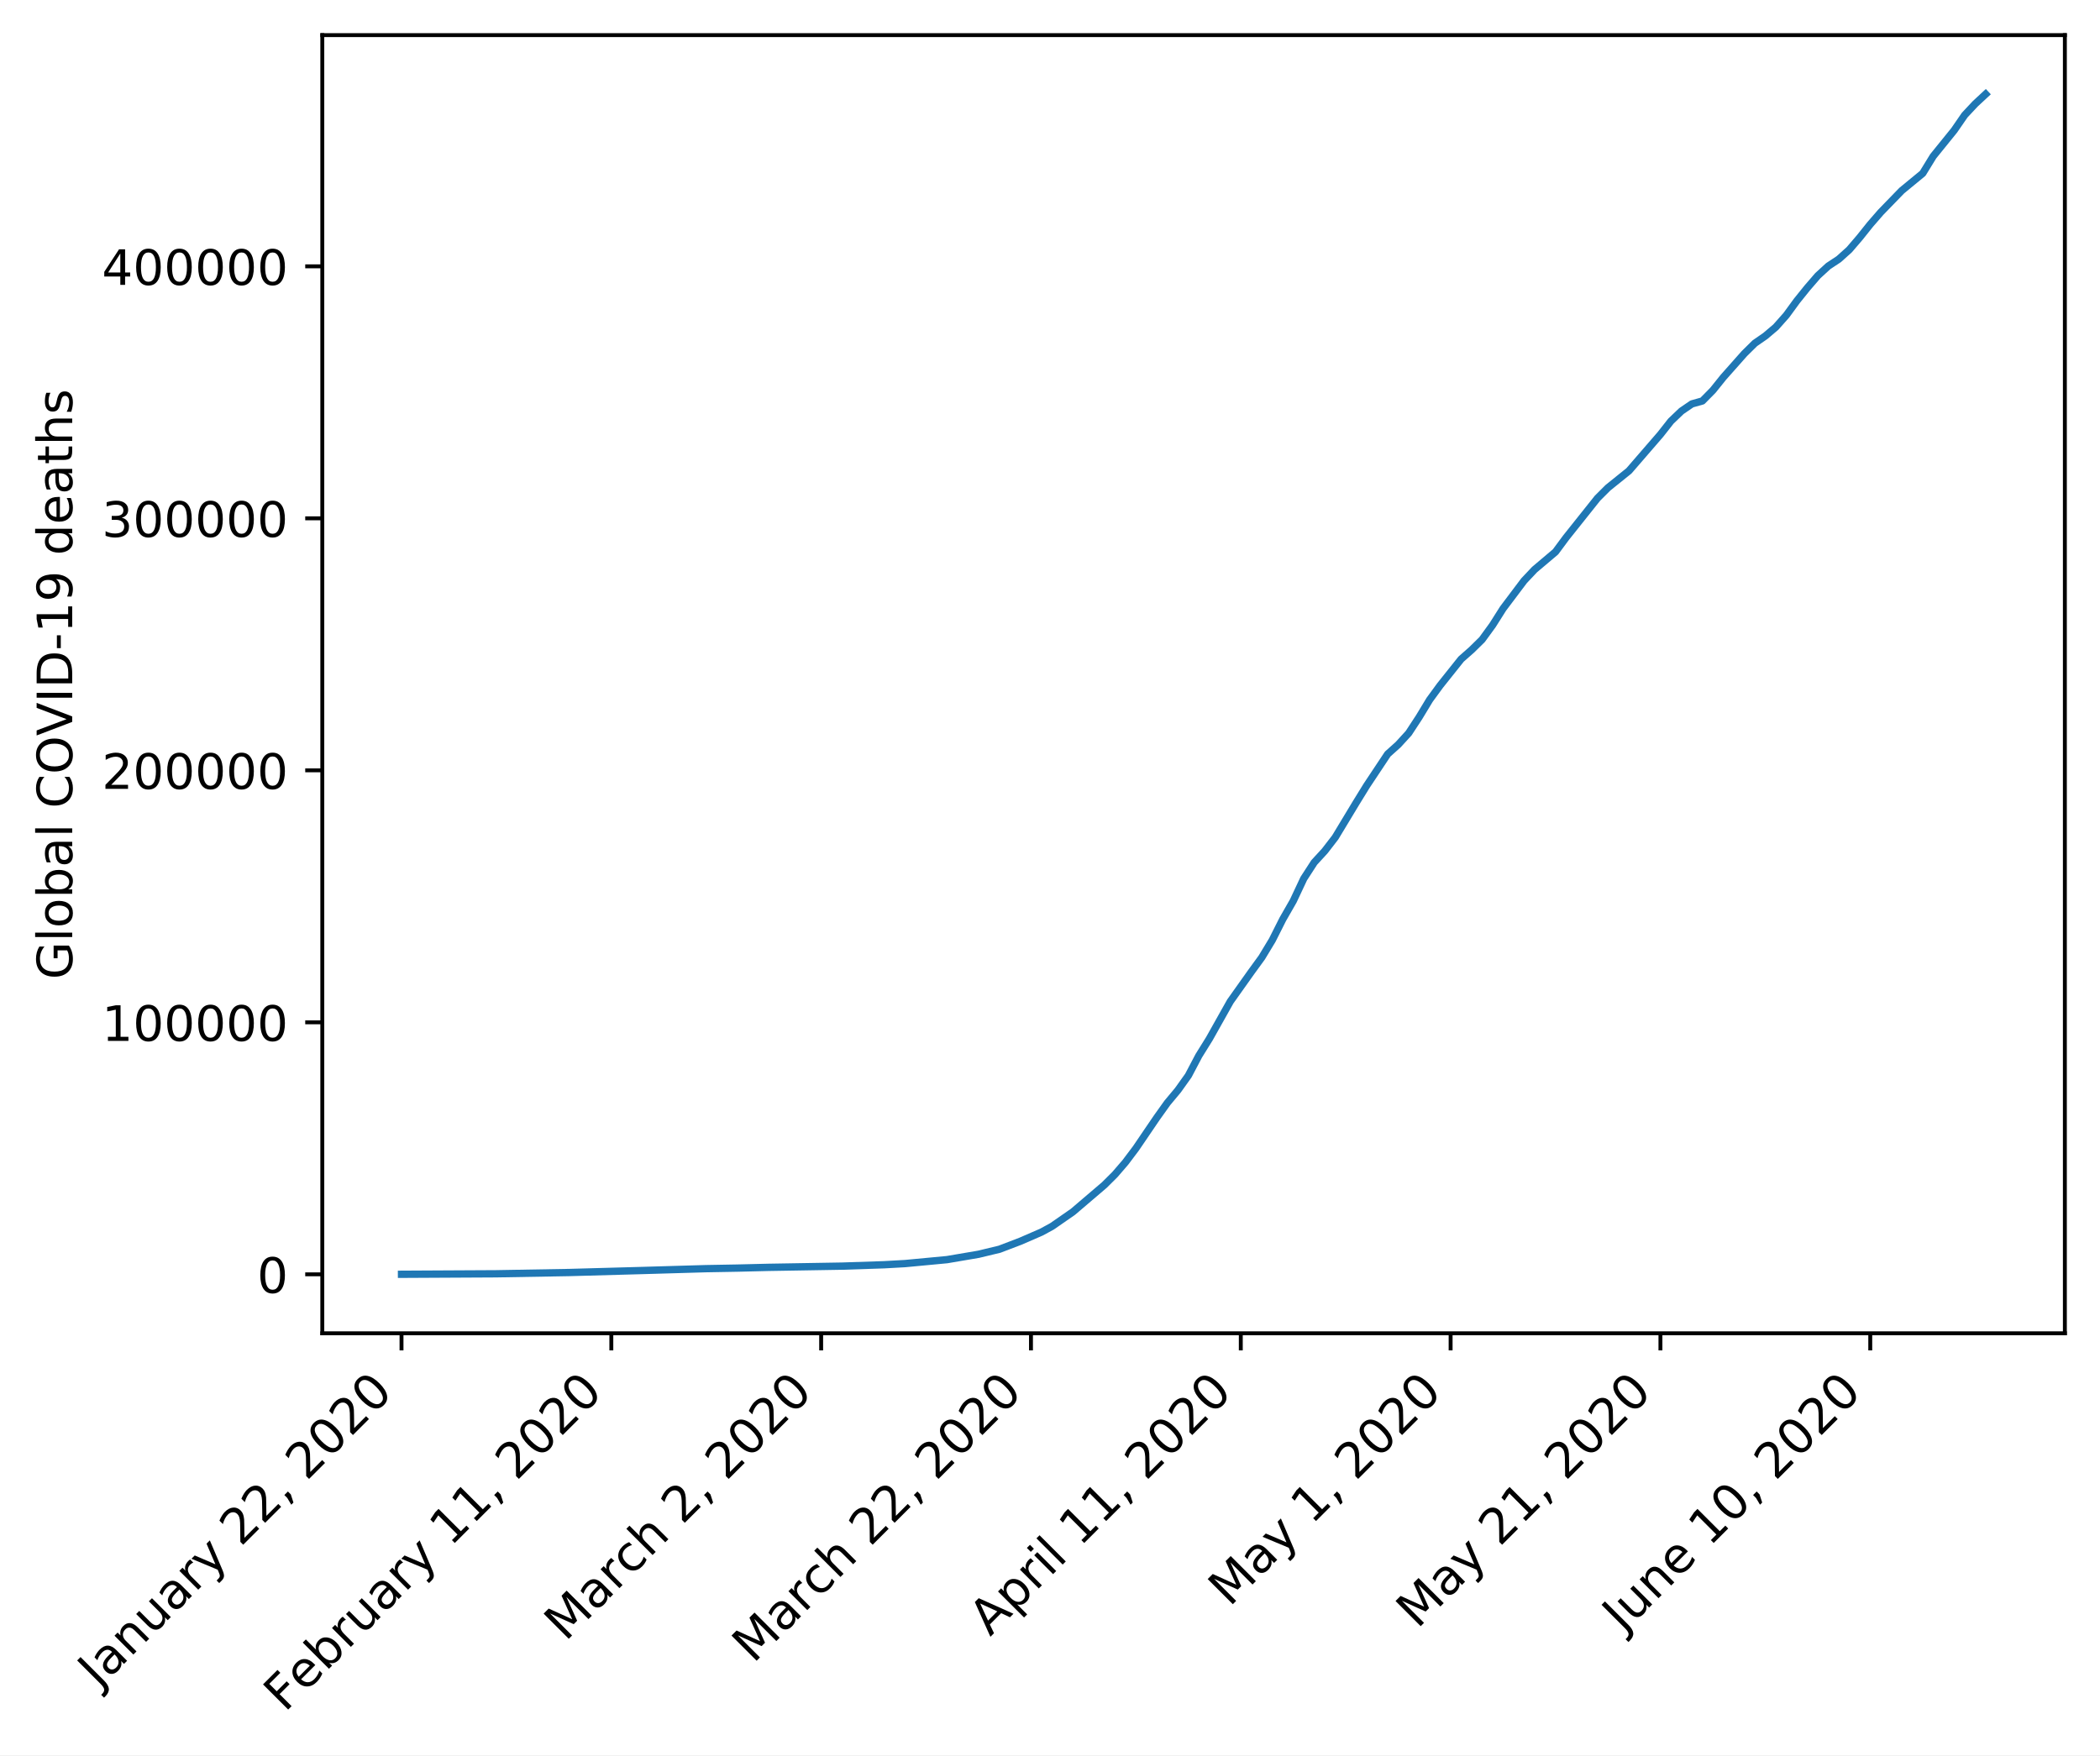
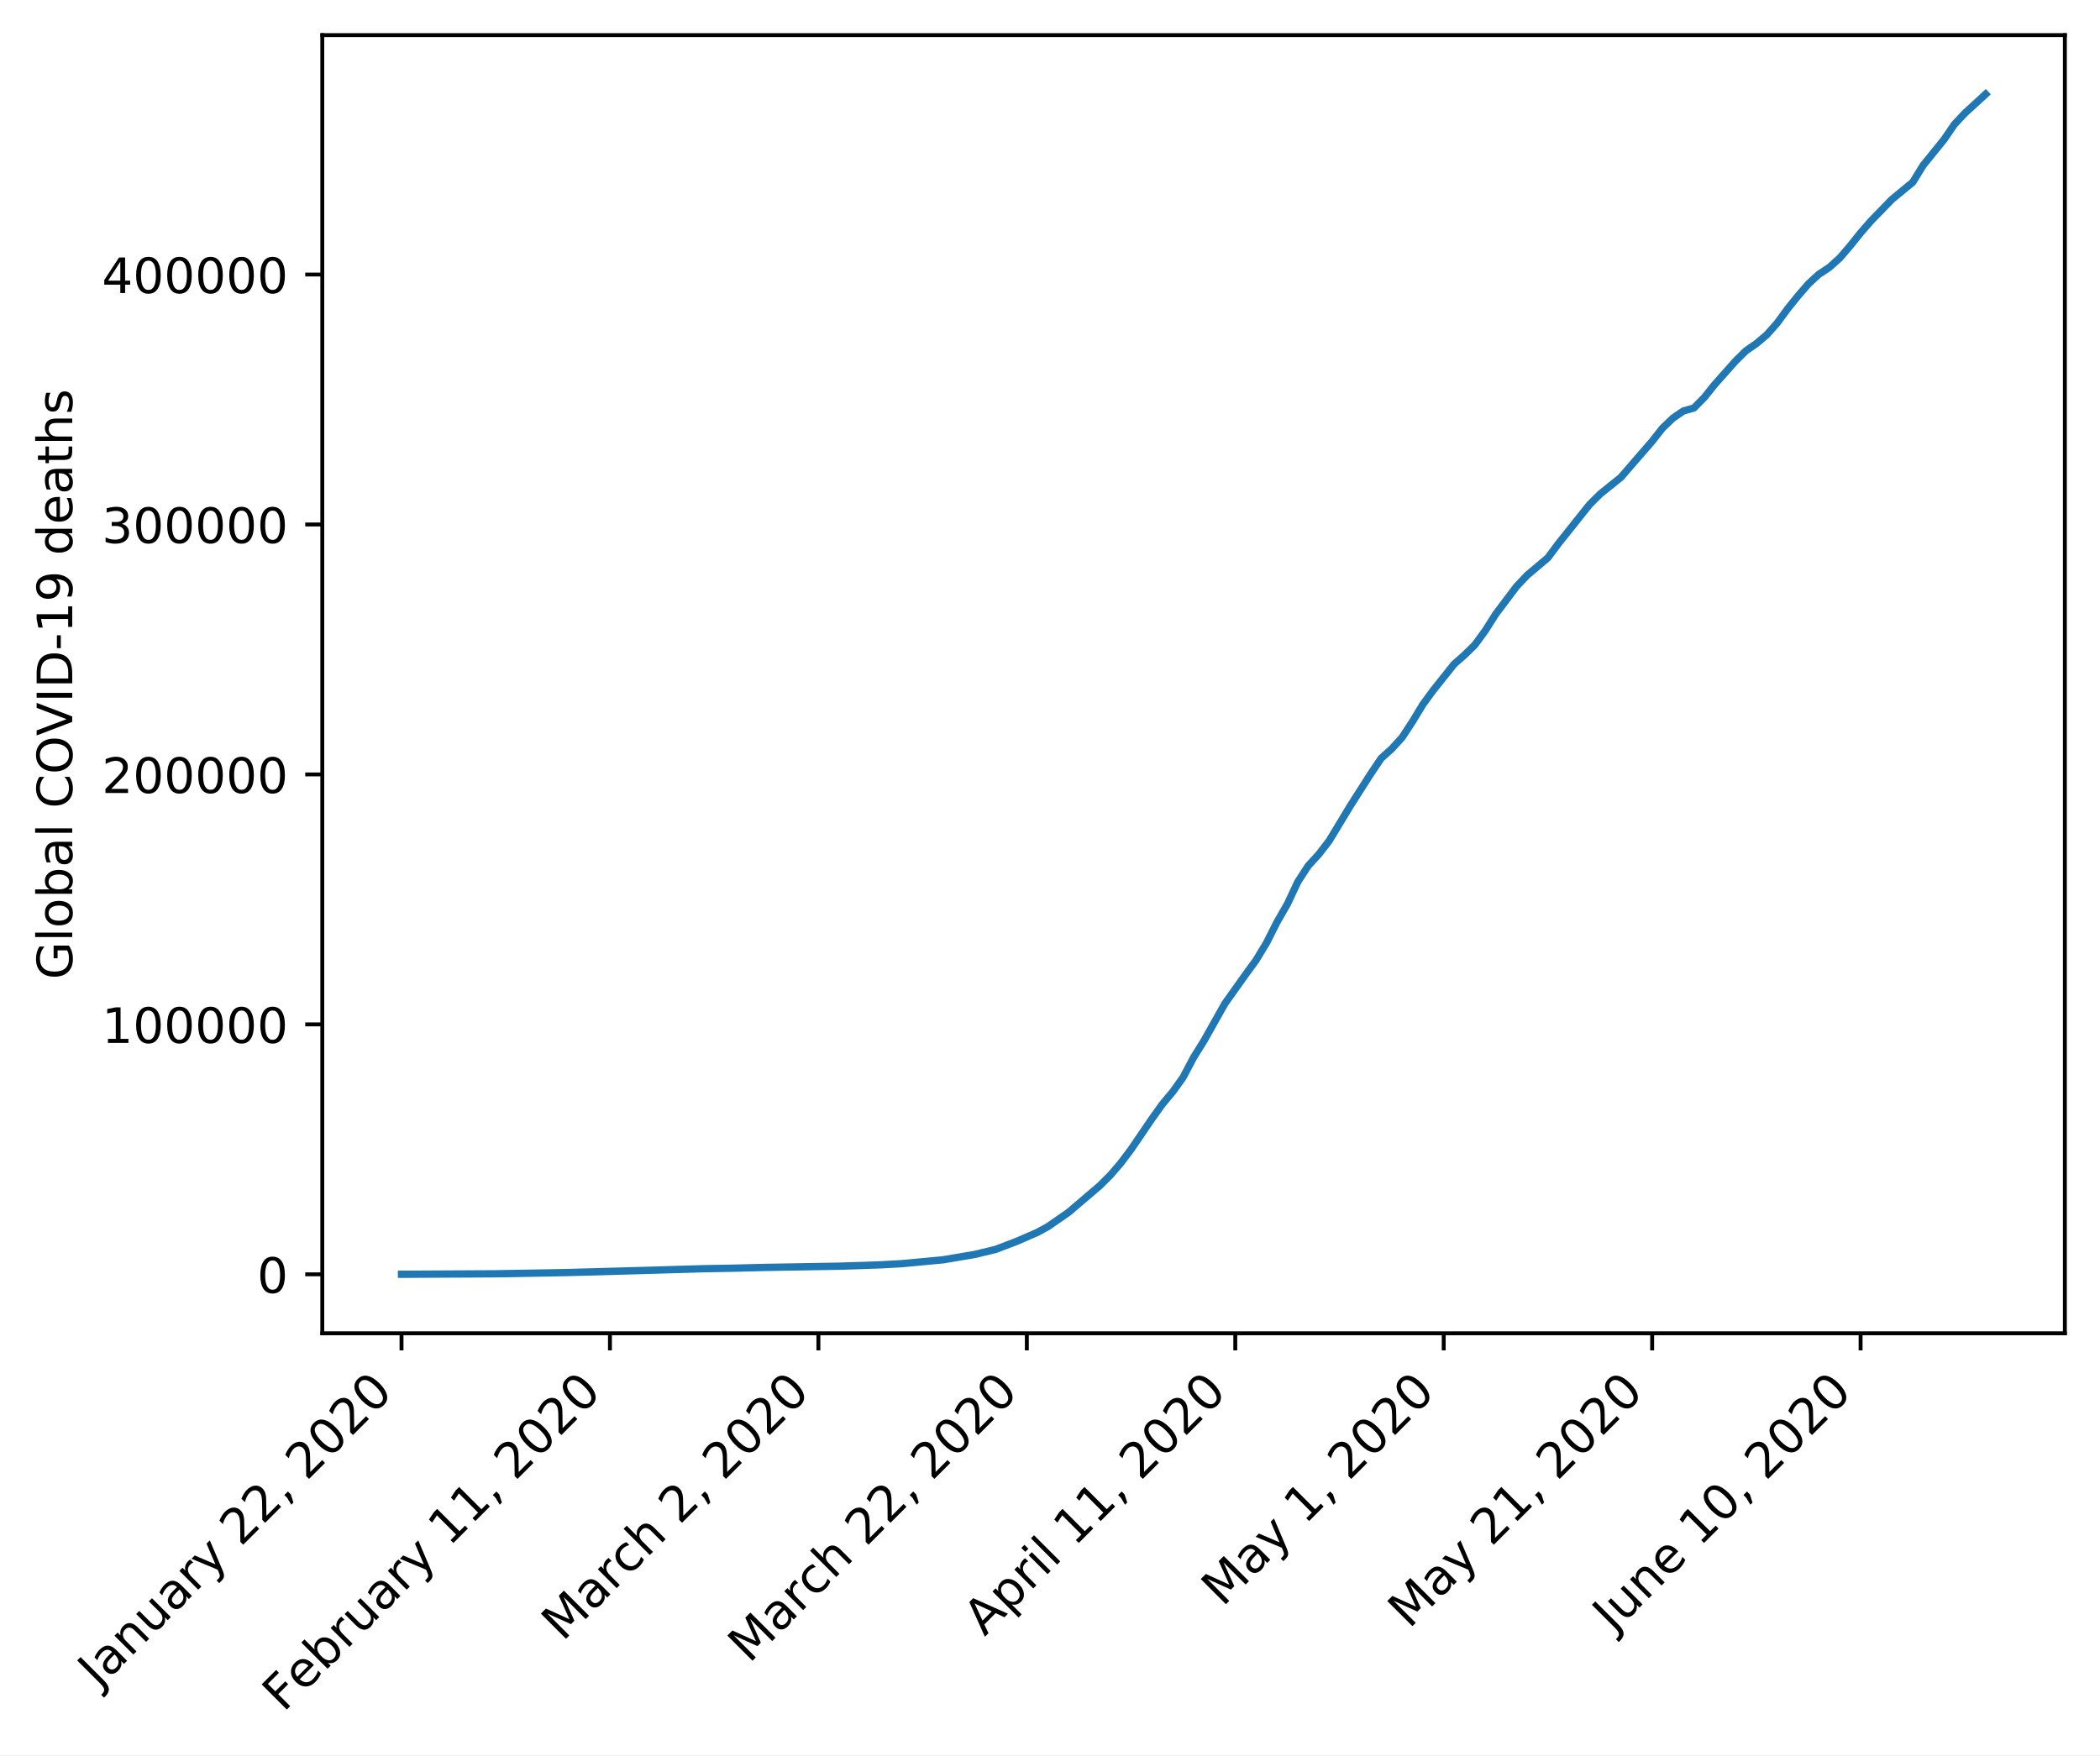
<svg xmlns="http://www.w3.org/2000/svg" xmlns:xlink="http://www.w3.org/1999/xlink" height="359.806pt" version="1.1" viewBox="0 0 430.373 359.806" width="430.373pt">
  <defs>
    <style type="text/css">
*{stroke-linecap:butt;stroke-linejoin:round;}
  </style>
  </defs>
  <g id="figure_1">
    <g id="patch_1">
      <path d="M 0 359.806  L 430.373 359.806  L 430.373 0  L 0 0  z " style="fill:#ffffff;" />
    </g>
    <g id="axes_1">
      <g id="patch_2">
        <path d="M 66.053 273.312  L 423.173 273.312  L 423.173 7.2  L 66.053 7.2  z " style="fill:#ffffff;" />
      </g>
      <g id="matplotlib.axis_1">
        <g id="xtick_1">
          <g id="line2d_1">
            <defs>
-               <path d="M 0 0  L 0 3.5  " id="me20fe3dce7" style="stroke:#000000;stroke-width:0.8;" />
-             </defs>
-             <g>
-               <use style="stroke:#000000;stroke-width:0.8;" x="82.286" xlink:href="#me20fe3dce7" y="273.312" />
+               <path d="M 0 0  L 0 3.5  " id="md563feced4" style="stroke:#000000;stroke-width:0.8;" />
+             </defs>
+             <g>
+               <use style="stroke:#000000;stroke-width:0.8;" x="82.286" xlink:href="#md563feced4" y="273.312" />
            </g>
          </g>
          <g id="text_1">
            <defs>
              <path d="M 9.812 72.906  L 19.672 72.906  L 19.672 5.078  Q 19.672 -8.109 14.672 -14.062  Q 9.672 -20.016 -1.422 -20.016  L -5.172 -20.016  L -5.172 -11.719  L -2.094 -11.719  Q 4.438 -11.719 7.125 -8.047  Q 9.812 -4.391 9.812 5.078  z " id="DejaVuSans-74" />
              <path d="M 34.281 27.484  Q 23.391 27.484 19.188 25  Q 14.984 22.516 14.984 16.5  Q 14.984 11.719 18.141 8.906  Q 21.297 6.109 26.703 6.109  Q 34.188 6.109 38.703 11.406  Q 43.219 16.703 43.219 25.484  L 43.219 27.484  z M 52.203 31.203  L 52.203 0  L 43.219 0  L 43.219 8.297  Q 40.141 3.328 35.547 0.953  Q 30.953 -1.422 24.312 -1.422  Q 15.922 -1.422 10.953 3.297  Q 6 8.016 6 15.922  Q 6 25.141 12.172 29.828  Q 18.359 34.516 30.609 34.516  L 43.219 34.516  L 43.219 35.406  Q 43.219 41.609 39.141 45  Q 35.062 48.391 27.688 48.391  Q 23 48.391 18.547 47.266  Q 14.109 46.141 10.016 43.891  L 10.016 52.203  Q 14.938 54.109 19.578 55.047  Q 24.219 56 28.609 56  Q 40.484 56 46.344 49.844  Q 52.203 43.703 52.203 31.203  z " id="DejaVuSans-97" />
              <path d="M 54.891 33.016  L 54.891 0  L 45.906 0  L 45.906 32.719  Q 45.906 40.484 42.875 44.328  Q 39.844 48.188 33.797 48.188  Q 26.516 48.188 22.312 43.547  Q 18.109 38.922 18.109 30.906  L 18.109 0  L 9.078 0  L 9.078 54.688  L 18.109 54.688  L 18.109 46.188  Q 21.344 51.125 25.703 53.562  Q 30.078 56 35.797 56  Q 45.219 56 50.047 50.172  Q 54.891 44.344 54.891 33.016  z " id="DejaVuSans-110" />
              <path d="M 8.5 21.578  L 8.5 54.688  L 17.484 54.688  L 17.484 21.922  Q 17.484 14.156 20.5 10.266  Q 23.531 6.391 29.594 6.391  Q 36.859 6.391 41.078 11.031  Q 45.312 15.672 45.312 23.688  L 45.312 54.688  L 54.297 54.688  L 54.297 0  L 45.312 0  L 45.312 8.406  Q 42.047 3.422 37.719 1  Q 33.406 -1.422 27.688 -1.422  Q 18.266 -1.422 13.375 4.438  Q 8.5 10.297 8.5 21.578  z M 31.109 56  z " id="DejaVuSans-117" />
              <path d="M 41.109 46.297  Q 39.594 47.172 37.812 47.578  Q 36.031 48 33.891 48  Q 26.266 48 22.188 43.047  Q 18.109 38.094 18.109 28.812  L 18.109 0  L 9.078 0  L 9.078 54.688  L 18.109 54.688  L 18.109 46.188  Q 20.953 51.172 25.484 53.578  Q 30.031 56 36.531 56  Q 37.453 56 38.578 55.875  Q 39.703 55.766 41.062 55.516  z " id="DejaVuSans-114" />
              <path d="M 32.172 -5.078  Q 28.375 -14.844 24.75 -17.812  Q 21.141 -20.797 15.094 -20.797  L 7.906 -20.797  L 7.906 -13.281  L 13.188 -13.281  Q 16.891 -13.281 18.938 -11.516  Q 21 -9.766 23.484 -3.219  L 25.094 0.875  L 2.984 54.688  L 12.5 54.688  L 29.594 11.922  L 46.688 54.688  L 56.203 54.688  z " id="DejaVuSans-121" />
              <path id="DejaVuSans-32" />
              <path d="M 19.188 8.297  L 53.609 8.297  L 53.609 0  L 7.328 0  L 7.328 8.297  Q 12.938 14.109 22.625 23.891  Q 32.328 33.688 34.812 36.531  Q 39.547 41.844 41.422 45.531  Q 43.312 49.219 43.312 52.781  Q 43.312 58.594 39.234 62.25  Q 35.156 65.922 28.609 65.922  Q 23.969 65.922 18.812 64.312  Q 13.672 62.703 7.812 59.422  L 7.812 69.391  Q 13.766 71.781 18.938 73  Q 24.125 74.219 28.422 74.219  Q 39.75 74.219 46.484 68.547  Q 53.219 62.891 53.219 53.422  Q 53.219 48.922 51.531 44.891  Q 49.859 40.875 45.406 35.406  Q 44.188 33.984 37.641 27.219  Q 31.109 20.453 19.188 8.297  z " id="DejaVuSans-50" />
              <path d="M 11.719 12.406  L 22.016 12.406  L 22.016 4  L 14.016 -11.625  L 7.719 -11.625  L 11.719 4  z " id="DejaVuSans-44" />
              <path d="M 31.781 66.406  Q 24.172 66.406 20.328 58.906  Q 16.5 51.422 16.5 36.375  Q 16.5 21.391 20.328 13.891  Q 24.172 6.391 31.781 6.391  Q 39.453 6.391 43.281 13.891  Q 47.125 21.391 47.125 36.375  Q 47.125 51.422 43.281 58.906  Q 39.453 66.406 31.781 66.406  z M 31.781 74.219  Q 44.047 74.219 50.516 64.516  Q 56.984 54.828 56.984 36.375  Q 56.984 17.969 50.516 8.266  Q 44.047 -1.422 31.781 -1.422  Q 19.531 -1.422 13.062 8.266  Q 6.594 17.969 6.594 36.375  Q 6.594 54.828 13.062 64.516  Q 19.531 74.219 31.781 74.219  z " id="DejaVuSans-48" />
            </defs>
            <g transform="translate(20.27259 346.2276)rotate(-45)scale(0.1 -0.1)">
              <use xlink:href="#DejaVuSans-74" />
              <use x="29.492" xlink:href="#DejaVuSans-97" />
              <use x="90.771" xlink:href="#DejaVuSans-110" />
              <use x="154.15" xlink:href="#DejaVuSans-117" />
              <use x="217.529" xlink:href="#DejaVuSans-97" />
              <use x="278.809" xlink:href="#DejaVuSans-114" />
              <use x="319.922" xlink:href="#DejaVuSans-121" />
              <use x="379.102" xlink:href="#DejaVuSans-32" />
              <use x="410.889" xlink:href="#DejaVuSans-50" />
              <use x="474.512" xlink:href="#DejaVuSans-50" />
              <use x="538.135" xlink:href="#DejaVuSans-44" />
              <use x="569.922" xlink:href="#DejaVuSans-32" />
              <use x="601.709" xlink:href="#DejaVuSans-50" />
              <use x="665.332" xlink:href="#DejaVuSans-48" />
              <use x="728.955" xlink:href="#DejaVuSans-50" />
              <use x="792.578" xlink:href="#DejaVuSans-48" />
            </g>
          </g>
        </g>
        <g id="xtick_2">
          <g id="line2d_2">
            <g>
-               <use style="stroke:#000000;stroke-width:0.8;" x="125.286" xlink:href="#me20fe3dce7" y="273.312" />
+               <use style="stroke:#000000;stroke-width:0.8;" x="125.004" xlink:href="#md563feced4" y="273.312" />
            </g>
          </g>
          <g id="text_2">
            <defs>
              <path d="M 9.812 72.906  L 51.703 72.906  L 51.703 64.594  L 19.672 64.594  L 19.672 43.109  L 48.578 43.109  L 48.578 34.812  L 19.672 34.812  L 19.672 0  L 9.812 0  z " id="DejaVuSans-70" />
              <path d="M 56.203 29.594  L 56.203 25.203  L 14.891 25.203  Q 15.484 15.922 20.484 11.062  Q 25.484 6.203 34.422 6.203  Q 39.594 6.203 44.453 7.469  Q 49.312 8.734 54.109 11.281  L 54.109 2.781  Q 49.266 0.734 44.188 -0.344  Q 39.109 -1.422 33.891 -1.422  Q 20.797 -1.422 13.156 6.188  Q 5.516 13.812 5.516 26.812  Q 5.516 40.234 12.766 48.109  Q 20.016 56 32.328 56  Q 43.359 56 49.781 48.891  Q 56.203 41.797 56.203 29.594  z M 47.219 32.234  Q 47.125 39.594 43.094 43.984  Q 39.062 48.391 32.422 48.391  Q 24.906 48.391 20.391 44.141  Q 15.875 39.891 15.188 32.172  z " id="DejaVuSans-101" />
              <path d="M 48.688 27.297  Q 48.688 37.203 44.609 42.844  Q 40.531 48.484 33.406 48.484  Q 26.266 48.484 22.188 42.844  Q 18.109 37.203 18.109 27.297  Q 18.109 17.391 22.188 11.75  Q 26.266 6.109 33.406 6.109  Q 40.531 6.109 44.609 11.75  Q 48.688 17.391 48.688 27.297  z M 18.109 46.391  Q 20.953 51.266 25.266 53.625  Q 29.594 56 35.594 56  Q 45.562 56 51.781 48.094  Q 58.016 40.188 58.016 27.297  Q 58.016 14.406 51.781 6.484  Q 45.562 -1.422 35.594 -1.422  Q 29.594 -1.422 25.266 0.953  Q 20.953 3.328 18.109 8.203  L 18.109 0  L 9.078 0  L 9.078 75.984  L 18.109 75.984  z " id="DejaVuSans-98" />
              <path d="M 12.406 8.297  L 28.516 8.297  L 28.516 63.922  L 10.984 60.406  L 10.984 69.391  L 28.422 72.906  L 38.281 72.906  L 38.281 8.297  L 54.391 8.297  L 54.391 0  L 12.406 0  z " id="DejaVuSans-49" />
            </defs>
-             <g transform="translate(58.36543 351.1354)rotate(-45)scale(0.1 -0.1)">
+             <g transform="translate(58.08253 351.1354)rotate(-45)scale(0.1 -0.1)">
              <use xlink:href="#DejaVuSans-70" />
              <use x="57.441" xlink:href="#DejaVuSans-101" />
              <use x="118.965" xlink:href="#DejaVuSans-98" />
              <use x="182.441" xlink:href="#DejaVuSans-114" />
              <use x="223.555" xlink:href="#DejaVuSans-117" />
              <use x="286.934" xlink:href="#DejaVuSans-97" />
              <use x="348.213" xlink:href="#DejaVuSans-114" />
              <use x="389.326" xlink:href="#DejaVuSans-121" />
              <use x="448.506" xlink:href="#DejaVuSans-32" />
              <use x="480.293" xlink:href="#DejaVuSans-49" />
              <use x="543.916" xlink:href="#DejaVuSans-49" />
              <use x="607.539" xlink:href="#DejaVuSans-44" />
              <use x="639.326" xlink:href="#DejaVuSans-32" />
              <use x="671.113" xlink:href="#DejaVuSans-50" />
              <use x="734.736" xlink:href="#DejaVuSans-48" />
              <use x="798.359" xlink:href="#DejaVuSans-50" />
              <use x="861.982" xlink:href="#DejaVuSans-48" />
            </g>
          </g>
        </g>
        <g id="xtick_3">
          <g id="line2d_3">
            <g>
-               <use style="stroke:#000000;stroke-width:0.8;" x="168.287" xlink:href="#me20fe3dce7" y="273.312" />
+               <use style="stroke:#000000;stroke-width:0.8;" x="167.721" xlink:href="#md563feced4" y="273.312" />
            </g>
          </g>
          <g id="text_3">
            <defs>
              <path d="M 9.812 72.906  L 24.516 72.906  L 43.109 23.297  L 61.812 72.906  L 76.516 72.906  L 76.516 0  L 66.891 0  L 66.891 64.016  L 48.094 14.016  L 38.188 14.016  L 19.391 64.016  L 19.391 0  L 9.812 0  z " id="DejaVuSans-77" />
              <path d="M 48.781 52.594  L 48.781 44.188  Q 44.969 46.297 41.141 47.344  Q 37.312 48.391 33.406 48.391  Q 24.656 48.391 19.812 42.844  Q 14.984 37.312 14.984 27.297  Q 14.984 17.281 19.812 11.734  Q 24.656 6.203 33.406 6.203  Q 37.312 6.203 41.141 7.25  Q 44.969 8.297 48.781 10.406  L 48.781 2.094  Q 45.016 0.344 40.984 -0.531  Q 36.969 -1.422 32.422 -1.422  Q 20.062 -1.422 12.781 6.344  Q 5.516 14.109 5.516 27.297  Q 5.516 40.672 12.859 48.328  Q 20.219 56 33.016 56  Q 37.156 56 41.109 55.141  Q 45.062 54.297 48.781 52.594  z " id="DejaVuSans-99" />
              <path d="M 54.891 33.016  L 54.891 0  L 45.906 0  L 45.906 32.719  Q 45.906 40.484 42.875 44.328  Q 39.844 48.188 33.797 48.188  Q 26.516 48.188 22.312 43.547  Q 18.109 38.922 18.109 30.906  L 18.109 0  L 9.078 0  L 9.078 75.984  L 18.109 75.984  L 18.109 46.188  Q 21.344 51.125 25.703 53.562  Q 30.078 56 35.797 56  Q 45.219 56 50.047 50.172  Q 54.891 44.344 54.891 33.016  z " id="DejaVuSans-104" />
            </defs>
-             <g transform="translate(115.8717 336.6297)rotate(-45)scale(0.1 -0.1)">
+             <g transform="translate(115.3059 336.6297)rotate(-45)scale(0.1 -0.1)">
              <use xlink:href="#DejaVuSans-77" />
              <use x="86.279" xlink:href="#DejaVuSans-97" />
              <use x="147.559" xlink:href="#DejaVuSans-114" />
              <use x="188.641" xlink:href="#DejaVuSans-99" />
              <use x="243.621" xlink:href="#DejaVuSans-104" />
              <use x="307" xlink:href="#DejaVuSans-32" />
              <use x="338.787" xlink:href="#DejaVuSans-50" />
              <use x="402.41" xlink:href="#DejaVuSans-44" />
              <use x="434.197" xlink:href="#DejaVuSans-32" />
              <use x="465.984" xlink:href="#DejaVuSans-50" />
              <use x="529.607" xlink:href="#DejaVuSans-48" />
              <use x="593.23" xlink:href="#DejaVuSans-50" />
              <use x="656.854" xlink:href="#DejaVuSans-48" />
            </g>
          </g>
        </g>
        <g id="xtick_4">
          <g id="line2d_4">
            <g>
-               <use style="stroke:#000000;stroke-width:0.8;" x="211.288" xlink:href="#me20fe3dce7" y="273.312" />
+               <use style="stroke:#000000;stroke-width:0.8;" x="210.439" xlink:href="#md563feced4" y="273.312" />
            </g>
          </g>
          <g id="text_4">
-             <g transform="translate(154.3733 341.1287)rotate(-45)scale(0.1 -0.1)">
+             <g transform="translate(153.5246 341.1287)rotate(-45)scale(0.1 -0.1)">
              <use xlink:href="#DejaVuSans-77" />
              <use x="86.279" xlink:href="#DejaVuSans-97" />
              <use x="147.559" xlink:href="#DejaVuSans-114" />
              <use x="188.641" xlink:href="#DejaVuSans-99" />
              <use x="243.621" xlink:href="#DejaVuSans-104" />
              <use x="307" xlink:href="#DejaVuSans-32" />
              <use x="338.787" xlink:href="#DejaVuSans-50" />
              <use x="402.41" xlink:href="#DejaVuSans-50" />
              <use x="466.033" xlink:href="#DejaVuSans-44" />
              <use x="497.82" xlink:href="#DejaVuSans-32" />
              <use x="529.607" xlink:href="#DejaVuSans-50" />
              <use x="593.23" xlink:href="#DejaVuSans-48" />
              <use x="656.854" xlink:href="#DejaVuSans-50" />
              <use x="720.477" xlink:href="#DejaVuSans-48" />
            </g>
          </g>
        </g>
        <g id="xtick_5">
          <g id="line2d_5">
            <g>
-               <use style="stroke:#000000;stroke-width:0.8;" x="254.288" xlink:href="#me20fe3dce7" y="273.312" />
+               <use style="stroke:#000000;stroke-width:0.8;" x="253.157" xlink:href="#md563feced4" y="273.312" />
            </g>
          </g>
          <g id="text_5">
            <defs>
              <path d="M 34.188 63.188  L 20.797 26.906  L 47.609 26.906  z M 28.609 72.906  L 39.797 72.906  L 67.578 0  L 57.328 0  L 50.688 18.703  L 17.828 18.703  L 11.188 0  L 0.781 0  z " id="DejaVuSans-65" />
              <path d="M 18.109 8.203  L 18.109 -20.797  L 9.078 -20.797  L 9.078 54.688  L 18.109 54.688  L 18.109 46.391  Q 20.953 51.266 25.266 53.625  Q 29.594 56 35.594 56  Q 45.562 56 51.781 48.094  Q 58.016 40.188 58.016 27.297  Q 58.016 14.406 51.781 6.484  Q 45.562 -1.422 35.594 -1.422  Q 29.594 -1.422 25.266 0.953  Q 20.953 3.328 18.109 8.203  z M 48.688 27.297  Q 48.688 37.203 44.609 42.844  Q 40.531 48.484 33.406 48.484  Q 26.266 48.484 22.188 42.844  Q 18.109 37.203 18.109 27.297  Q 18.109 17.391 22.188 11.75  Q 26.266 6.109 33.406 6.109  Q 40.531 6.109 44.609 11.75  Q 48.688 17.391 48.688 27.297  z " id="DejaVuSans-112" />
              <path d="M 9.422 54.688  L 18.406 54.688  L 18.406 0  L 9.422 0  z M 9.422 75.984  L 18.406 75.984  L 18.406 64.594  L 9.422 64.594  z " id="DejaVuSans-105" />
              <path d="M 9.422 75.984  L 18.406 75.984  L 18.406 0  L 9.422 0  z " id="DejaVuSans-108" />
            </defs>
-             <g transform="translate(202.9203 335.5823)rotate(-45)scale(0.1 -0.1)">
+             <g transform="translate(201.7887 335.5823)rotate(-45)scale(0.1 -0.1)">
              <use xlink:href="#DejaVuSans-65" />
              <use x="68.408" xlink:href="#DejaVuSans-112" />
              <use x="131.885" xlink:href="#DejaVuSans-114" />
              <use x="172.998" xlink:href="#DejaVuSans-105" />
              <use x="200.781" xlink:href="#DejaVuSans-108" />
              <use x="228.564" xlink:href="#DejaVuSans-32" />
              <use x="260.352" xlink:href="#DejaVuSans-49" />
              <use x="323.975" xlink:href="#DejaVuSans-49" />
              <use x="387.598" xlink:href="#DejaVuSans-44" />
              <use x="419.385" xlink:href="#DejaVuSans-32" />
              <use x="451.172" xlink:href="#DejaVuSans-50" />
              <use x="514.795" xlink:href="#DejaVuSans-48" />
              <use x="578.418" xlink:href="#DejaVuSans-50" />
              <use x="642.041" xlink:href="#DejaVuSans-48" />
            </g>
          </g>
        </g>
        <g id="xtick_6">
          <g id="line2d_6">
            <g>
-               <use style="stroke:#000000;stroke-width:0.8;" x="297.289" xlink:href="#me20fe3dce7" y="273.312" />
+               <use style="stroke:#000000;stroke-width:0.8;" x="295.874" xlink:href="#md563feced4" y="273.312" />
            </g>
          </g>
          <g id="text_6">
-             <g transform="translate(251.9622 329.541)rotate(-45)scale(0.1 -0.1)">
+             <g transform="translate(250.5477 329.541)rotate(-45)scale(0.1 -0.1)">
              <use xlink:href="#DejaVuSans-77" />
              <use x="86.279" xlink:href="#DejaVuSans-97" />
              <use x="147.559" xlink:href="#DejaVuSans-121" />
              <use x="206.738" xlink:href="#DejaVuSans-32" />
              <use x="238.525" xlink:href="#DejaVuSans-49" />
              <use x="302.148" xlink:href="#DejaVuSans-44" />
              <use x="333.936" xlink:href="#DejaVuSans-32" />
              <use x="365.723" xlink:href="#DejaVuSans-50" />
              <use x="429.346" xlink:href="#DejaVuSans-48" />
              <use x="492.969" xlink:href="#DejaVuSans-50" />
              <use x="556.592" xlink:href="#DejaVuSans-48" />
            </g>
          </g>
        </g>
        <g id="xtick_7">
          <g id="line2d_7">
            <g>
-               <use style="stroke:#000000;stroke-width:0.8;" x="340.289" xlink:href="#me20fe3dce7" y="273.312" />
+               <use style="stroke:#000000;stroke-width:0.8;" x="338.592" xlink:href="#md563feced4" y="273.312" />
            </g>
          </g>
          <g id="text_7">
-             <g transform="translate(290.4638 334.04)rotate(-45)scale(0.1 -0.1)">
+             <g transform="translate(288.7665 334.04)rotate(-45)scale(0.1 -0.1)">
              <use xlink:href="#DejaVuSans-77" />
              <use x="86.279" xlink:href="#DejaVuSans-97" />
              <use x="147.559" xlink:href="#DejaVuSans-121" />
              <use x="206.738" xlink:href="#DejaVuSans-32" />
              <use x="238.525" xlink:href="#DejaVuSans-50" />
              <use x="302.148" xlink:href="#DejaVuSans-49" />
              <use x="365.771" xlink:href="#DejaVuSans-44" />
              <use x="397.559" xlink:href="#DejaVuSans-32" />
              <use x="429.346" xlink:href="#DejaVuSans-50" />
              <use x="492.969" xlink:href="#DejaVuSans-48" />
              <use x="556.592" xlink:href="#DejaVuSans-50" />
              <use x="620.215" xlink:href="#DejaVuSans-48" />
            </g>
          </g>
        </g>
        <g id="xtick_8">
          <g id="line2d_8">
            <g>
-               <use style="stroke:#000000;stroke-width:0.8;" x="383.29" xlink:href="#me20fe3dce7" y="273.312" />
+               <use style="stroke:#000000;stroke-width:0.8;" x="381.31" xlink:href="#md563feced4" y="273.312" />
            </g>
          </g>
          <g id="text_8">
-             <g transform="translate(332.6844 334.82)rotate(-45)scale(0.1 -0.1)">
+             <g transform="translate(330.7041 334.82)rotate(-45)scale(0.1 -0.1)">
              <use xlink:href="#DejaVuSans-74" />
              <use x="29.492" xlink:href="#DejaVuSans-117" />
              <use x="92.871" xlink:href="#DejaVuSans-110" />
              <use x="156.25" xlink:href="#DejaVuSans-101" />
              <use x="217.773" xlink:href="#DejaVuSans-32" />
              <use x="249.561" xlink:href="#DejaVuSans-49" />
              <use x="313.184" xlink:href="#DejaVuSans-48" />
              <use x="376.807" xlink:href="#DejaVuSans-44" />
              <use x="408.594" xlink:href="#DejaVuSans-32" />
              <use x="440.381" xlink:href="#DejaVuSans-50" />
              <use x="504.004" xlink:href="#DejaVuSans-48" />
              <use x="567.627" xlink:href="#DejaVuSans-50" />
              <use x="631.25" xlink:href="#DejaVuSans-48" />
            </g>
          </g>
        </g>
      </g>
      <g id="matplotlib.axis_2">
        <g id="ytick_1">
          <g id="line2d_9">
            <defs>
-               <path d="M 0 0  L -3.5 0  " id="m37f31e8874" style="stroke:#000000;stroke-width:0.8;" />
-             </defs>
-             <g>
-               <use style="stroke:#000000;stroke-width:0.8;" x="66.053" xlink:href="#m37f31e8874" y="261.225" />
+               <path d="M 0 0  L -3.5 0  " id="m2e1d9a8dd6" style="stroke:#000000;stroke-width:0.8;" />
+             </defs>
+             <g>
+               <use style="stroke:#000000;stroke-width:0.8;" x="66.053" xlink:href="#m2e1d9a8dd6" y="261.225" />
            </g>
          </g>
          <g id="text_9">
-             <g transform="translate(52.69062 265.024)scale(0.1 -0.1)">
+             <g transform="translate(52.69062 265.0239)scale(0.1 -0.1)">
              <use xlink:href="#DejaVuSans-48" />
            </g>
          </g>
        </g>
        <g id="ytick_2">
          <g id="line2d_10">
            <g>
-               <use style="stroke:#000000;stroke-width:0.8;" x="66.053" xlink:href="#m37f31e8874" y="209.568" />
+               <use style="stroke:#000000;stroke-width:0.8;" x="66.053" xlink:href="#m2e1d9a8dd6" y="209.987" />
            </g>
          </g>
          <g id="text_10">
-             <g transform="translate(20.87813 213.3672)scale(0.1 -0.1)">
+             <g transform="translate(20.87813 213.7864)scale(0.1 -0.1)">
              <use xlink:href="#DejaVuSans-49" />
              <use x="63.623" xlink:href="#DejaVuSans-48" />
              <use x="127.246" xlink:href="#DejaVuSans-48" />
              <use x="190.869" xlink:href="#DejaVuSans-48" />
              <use x="254.492" xlink:href="#DejaVuSans-48" />
              <use x="318.115" xlink:href="#DejaVuSans-48" />
            </g>
          </g>
        </g>
        <g id="ytick_3">
          <g id="line2d_11">
            <g>
-               <use style="stroke:#000000;stroke-width:0.8;" x="66.053" xlink:href="#m37f31e8874" y="157.911" />
+               <use style="stroke:#000000;stroke-width:0.8;" x="66.053" xlink:href="#m2e1d9a8dd6" y="158.75" />
            </g>
          </g>
          <g id="text_11">
-             <g transform="translate(20.87813 161.7105)scale(0.1 -0.1)">
+             <g transform="translate(20.87813 162.5489)scale(0.1 -0.1)">
              <use xlink:href="#DejaVuSans-50" />
              <use x="63.623" xlink:href="#DejaVuSans-48" />
              <use x="127.246" xlink:href="#DejaVuSans-48" />
              <use x="190.869" xlink:href="#DejaVuSans-48" />
              <use x="254.492" xlink:href="#DejaVuSans-48" />
              <use x="318.115" xlink:href="#DejaVuSans-48" />
            </g>
          </g>
        </g>
        <g id="ytick_4">
          <g id="line2d_12">
            <g>
-               <use style="stroke:#000000;stroke-width:0.8;" x="66.053" xlink:href="#m37f31e8874" y="106.254" />
+               <use style="stroke:#000000;stroke-width:0.8;" x="66.053" xlink:href="#m2e1d9a8dd6" y="107.512" />
            </g>
          </g>
          <g id="text_12">
            <defs>
              <path d="M 40.578 39.312  Q 47.656 37.797 51.625 33  Q 55.609 28.219 55.609 21.188  Q 55.609 10.406 48.188 4.484  Q 40.766 -1.422 27.094 -1.422  Q 22.516 -1.422 17.656 -0.516  Q 12.797 0.391 7.625 2.203  L 7.625 11.719  Q 11.719 9.328 16.594 8.109  Q 21.484 6.891 26.812 6.891  Q 36.078 6.891 40.938 10.547  Q 45.797 14.203 45.797 21.188  Q 45.797 27.641 41.281 31.266  Q 36.766 34.906 28.719 34.906  L 20.219 34.906  L 20.219 43.016  L 29.109 43.016  Q 36.375 43.016 40.234 45.922  Q 44.094 48.828 44.094 54.297  Q 44.094 59.906 40.109 62.906  Q 36.141 65.922 28.719 65.922  Q 24.656 65.922 20.016 65.031  Q 15.375 64.156 9.812 62.312  L 9.812 71.094  Q 15.438 72.656 20.344 73.438  Q 25.25 74.219 29.594 74.219  Q 40.828 74.219 47.359 69.109  Q 53.906 64.016 53.906 55.328  Q 53.906 49.266 50.438 45.094  Q 46.969 40.922 40.578 39.312  z " id="DejaVuSans-51" />
            </defs>
-             <g transform="translate(20.87813 110.0537)scale(0.1 -0.1)">
+             <g transform="translate(20.87813 111.3114)scale(0.1 -0.1)">
              <use xlink:href="#DejaVuSans-51" />
              <use x="63.623" xlink:href="#DejaVuSans-48" />
              <use x="127.246" xlink:href="#DejaVuSans-48" />
              <use x="190.869" xlink:href="#DejaVuSans-48" />
              <use x="254.492" xlink:href="#DejaVuSans-48" />
              <use x="318.115" xlink:href="#DejaVuSans-48" />
            </g>
          </g>
        </g>
        <g id="ytick_5">
          <g id="line2d_13">
            <g>
-               <use style="stroke:#000000;stroke-width:0.8;" x="66.053" xlink:href="#m37f31e8874" y="54.598" />
+               <use style="stroke:#000000;stroke-width:0.8;" x="66.053" xlink:href="#m2e1d9a8dd6" y="56.275" />
            </g>
          </g>
          <g id="text_13">
            <defs>
              <path d="M 37.797 64.312  L 12.891 25.391  L 37.797 25.391  z M 35.203 72.906  L 47.609 72.906  L 47.609 25.391  L 58.016 25.391  L 58.016 17.188  L 47.609 17.188  L 47.609 0  L 37.797 0  L 37.797 17.188  L 4.891 17.188  L 4.891 26.703  z " id="DejaVuSans-52" />
            </defs>
-             <g transform="translate(20.87813 58.39694)scale(0.1 -0.1)">
+             <g transform="translate(20.87813 60.07385)scale(0.1 -0.1)">
              <use xlink:href="#DejaVuSans-52" />
              <use x="63.623" xlink:href="#DejaVuSans-48" />
              <use x="127.246" xlink:href="#DejaVuSans-48" />
              <use x="190.869" xlink:href="#DejaVuSans-48" />
              <use x="254.492" xlink:href="#DejaVuSans-48" />
              <use x="318.115" xlink:href="#DejaVuSans-48" />
            </g>
          </g>
        </g>
        <g id="text_14">
          <defs>
            <path d="M 59.516 10.406  L 59.516 29.984  L 43.406 29.984  L 43.406 38.094  L 69.281 38.094  L 69.281 6.781  Q 63.578 2.734 56.688 0.656  Q 49.812 -1.422 42 -1.422  Q 24.906 -1.422 15.25 8.562  Q 5.609 18.562 5.609 36.375  Q 5.609 54.25 15.25 64.234  Q 24.906 74.219 42 74.219  Q 49.125 74.219 55.547 72.453  Q 61.969 70.703 67.391 67.281  L 67.391 56.781  Q 61.922 61.422 55.766 63.766  Q 49.609 66.109 42.828 66.109  Q 29.438 66.109 22.719 58.641  Q 16.016 51.172 16.016 36.375  Q 16.016 21.625 22.719 14.156  Q 29.438 6.688 42.828 6.688  Q 48.047 6.688 52.141 7.594  Q 56.25 8.5 59.516 10.406  z " id="DejaVuSans-71" />
            <path d="M 30.609 48.391  Q 23.391 48.391 19.188 42.75  Q 14.984 37.109 14.984 27.297  Q 14.984 17.484 19.156 11.844  Q 23.344 6.203 30.609 6.203  Q 37.797 6.203 41.984 11.859  Q 46.188 17.531 46.188 27.297  Q 46.188 37.016 41.984 42.703  Q 37.797 48.391 30.609 48.391  z M 30.609 56  Q 42.328 56 49.016 48.375  Q 55.719 40.766 55.719 27.297  Q 55.719 13.875 49.016 6.219  Q 42.328 -1.422 30.609 -1.422  Q 18.844 -1.422 12.172 6.219  Q 5.516 13.875 5.516 27.297  Q 5.516 40.766 12.172 48.375  Q 18.844 56 30.609 56  z " id="DejaVuSans-111" />
            <path d="M 64.406 67.281  L 64.406 56.891  Q 59.422 61.531 53.781 63.812  Q 48.141 66.109 41.797 66.109  Q 29.297 66.109 22.656 58.469  Q 16.016 50.828 16.016 36.375  Q 16.016 21.969 22.656 14.328  Q 29.297 6.688 41.797 6.688  Q 48.141 6.688 53.781 8.984  Q 59.422 11.281 64.406 15.922  L 64.406 5.609  Q 59.234 2.094 53.438 0.328  Q 47.656 -1.422 41.219 -1.422  Q 24.656 -1.422 15.125 8.703  Q 5.609 18.844 5.609 36.375  Q 5.609 53.953 15.125 64.078  Q 24.656 74.219 41.219 74.219  Q 47.75 74.219 53.531 72.484  Q 59.328 70.75 64.406 67.281  z " id="DejaVuSans-67" />
            <path d="M 39.406 66.219  Q 28.656 66.219 22.328 58.203  Q 16.016 50.203 16.016 36.375  Q 16.016 22.609 22.328 14.594  Q 28.656 6.594 39.406 6.594  Q 50.141 6.594 56.422 14.594  Q 62.703 22.609 62.703 36.375  Q 62.703 50.203 56.422 58.203  Q 50.141 66.219 39.406 66.219  z M 39.406 74.219  Q 54.734 74.219 63.906 63.938  Q 73.094 53.656 73.094 36.375  Q 73.094 19.141 63.906 8.859  Q 54.734 -1.422 39.406 -1.422  Q 24.031 -1.422 14.812 8.828  Q 5.609 19.094 5.609 36.375  Q 5.609 53.656 14.812 63.938  Q 24.031 74.219 39.406 74.219  z " id="DejaVuSans-79" />
            <path d="M 28.609 0  L 0.781 72.906  L 11.078 72.906  L 34.188 11.531  L 57.328 72.906  L 67.578 72.906  L 39.797 0  z " id="DejaVuSans-86" />
            <path d="M 9.812 72.906  L 19.672 72.906  L 19.672 0  L 9.812 0  z " id="DejaVuSans-73" />
            <path d="M 19.672 64.797  L 19.672 8.109  L 31.594 8.109  Q 46.688 8.109 53.688 14.938  Q 60.688 21.781 60.688 36.531  Q 60.688 51.172 53.688 57.984  Q 46.688 64.797 31.594 64.797  z M 9.812 72.906  L 30.078 72.906  Q 51.266 72.906 61.172 64.094  Q 71.094 55.281 71.094 36.531  Q 71.094 17.672 61.125 8.828  Q 51.172 0 30.078 0  L 9.812 0  z " id="DejaVuSans-68" />
            <path d="M 4.891 31.391  L 31.203 31.391  L 31.203 23.391  L 4.891 23.391  z " id="DejaVuSans-45" />
            <path d="M 10.984 1.516  L 10.984 10.5  Q 14.703 8.734 18.5 7.812  Q 22.312 6.891 25.984 6.891  Q 35.75 6.891 40.891 13.453  Q 46.047 20.016 46.781 33.406  Q 43.953 29.203 39.594 26.953  Q 35.25 24.703 29.984 24.703  Q 19.047 24.703 12.672 31.312  Q 6.297 37.938 6.297 49.422  Q 6.297 60.641 12.938 67.422  Q 19.578 74.219 30.609 74.219  Q 43.266 74.219 49.922 64.516  Q 56.594 54.828 56.594 36.375  Q 56.594 19.141 48.406 8.859  Q 40.234 -1.422 26.422 -1.422  Q 22.703 -1.422 18.891 -0.688  Q 15.094 0.047 10.984 1.516  z M 30.609 32.422  Q 37.25 32.422 41.125 36.953  Q 45.016 41.5 45.016 49.422  Q 45.016 57.281 41.125 61.844  Q 37.25 66.406 30.609 66.406  Q 23.969 66.406 20.094 61.844  Q 16.219 57.281 16.219 49.422  Q 16.219 41.5 20.094 36.953  Q 23.969 32.422 30.609 32.422  z " id="DejaVuSans-57" />
            <path d="M 45.406 46.391  L 45.406 75.984  L 54.391 75.984  L 54.391 0  L 45.406 0  L 45.406 8.203  Q 42.578 3.328 38.25 0.953  Q 33.938 -1.422 27.875 -1.422  Q 17.969 -1.422 11.734 6.484  Q 5.516 14.406 5.516 27.297  Q 5.516 40.188 11.734 48.094  Q 17.969 56 27.875 56  Q 33.938 56 38.25 53.625  Q 42.578 51.266 45.406 46.391  z M 14.797 27.297  Q 14.797 17.391 18.875 11.75  Q 22.953 6.109 30.078 6.109  Q 37.203 6.109 41.297 11.75  Q 45.406 17.391 45.406 27.297  Q 45.406 37.203 41.297 42.844  Q 37.203 48.484 30.078 48.484  Q 22.953 48.484 18.875 42.844  Q 14.797 37.203 14.797 27.297  z " id="DejaVuSans-100" />
            <path d="M 18.312 70.219  L 18.312 54.688  L 36.812 54.688  L 36.812 47.703  L 18.312 47.703  L 18.312 18.016  Q 18.312 11.328 20.141 9.422  Q 21.969 7.516 27.594 7.516  L 36.812 7.516  L 36.812 0  L 27.594 0  Q 17.188 0 13.234 3.875  Q 9.281 7.766 9.281 18.016  L 9.281 47.703  L 2.688 47.703  L 2.688 54.688  L 9.281 54.688  L 9.281 70.219  z " id="DejaVuSans-116" />
            <path d="M 44.281 53.078  L 44.281 44.578  Q 40.484 46.531 36.375 47.5  Q 32.281 48.484 27.875 48.484  Q 21.188 48.484 17.844 46.438  Q 14.5 44.391 14.5 40.281  Q 14.5 37.156 16.891 35.375  Q 19.281 33.594 26.516 31.984  L 29.594 31.297  Q 39.156 29.25 43.188 25.516  Q 47.219 21.781 47.219 15.094  Q 47.219 7.469 41.188 3.016  Q 35.156 -1.422 24.609 -1.422  Q 20.219 -1.422 15.453 -0.562  Q 10.688 0.297 5.422 2  L 5.422 11.281  Q 10.406 8.688 15.234 7.391  Q 20.062 6.109 24.812 6.109  Q 31.156 6.109 34.562 8.281  Q 37.984 10.453 37.984 14.406  Q 37.984 18.062 35.516 20.016  Q 33.062 21.969 24.703 23.781  L 21.578 24.516  Q 13.234 26.266 9.516 29.906  Q 5.812 33.547 5.812 39.891  Q 5.812 47.609 11.281 51.797  Q 16.75 56 26.812 56  Q 31.781 56 36.172 55.266  Q 40.578 54.547 44.281 53.078  z " id="DejaVuSans-115" />
          </defs>
          <g transform="translate(14.79844 200.7708)rotate(-90)scale(0.1 -0.1)">
            <use xlink:href="#DejaVuSans-71" />
            <use x="77.49" xlink:href="#DejaVuSans-108" />
            <use x="105.273" xlink:href="#DejaVuSans-111" />
            <use x="166.455" xlink:href="#DejaVuSans-98" />
            <use x="229.932" xlink:href="#DejaVuSans-97" />
            <use x="291.211" xlink:href="#DejaVuSans-108" />
            <use x="318.994" xlink:href="#DejaVuSans-32" />
            <use x="350.781" xlink:href="#DejaVuSans-67" />
            <use x="420.605" xlink:href="#DejaVuSans-79" />
            <use x="499.301" xlink:href="#DejaVuSans-86" />
            <use x="567.709" xlink:href="#DejaVuSans-73" />
            <use x="597.201" xlink:href="#DejaVuSans-68" />
            <use x="674.203" xlink:href="#DejaVuSans-45" />
            <use x="710.287" xlink:href="#DejaVuSans-49" />
            <use x="773.91" xlink:href="#DejaVuSans-57" />
            <use x="837.533" xlink:href="#DejaVuSans-32" />
            <use x="869.32" xlink:href="#DejaVuSans-100" />
            <use x="932.797" xlink:href="#DejaVuSans-101" />
            <use x="994.32" xlink:href="#DejaVuSans-97" />
            <use x="1055.6" xlink:href="#DejaVuSans-116" />
            <use x="1094.809" xlink:href="#DejaVuSans-104" />
            <use x="1158.188" xlink:href="#DejaVuSans-115" />
          </g>
        </g>
      </g>
      <g id="line2d_14">
-         <path clip-path="url(#p6c34870bb7)" d="M 82.286 261.216  L 101.636 261.115  L 116.686 260.853  L 131.737 260.438  L 144.637 260.064  L 151.087 259.949  L 157.537 259.794  L 172.587 259.544  L 181.187 259.261  L 185.487 259.023  L 194.087 258.213  L 200.538 257.114  L 204.838 256.081  L 209.138 254.437  L 213.438 252.568  L 215.588 251.397  L 219.888 248.414  L 226.338 242.909  L 228.488 240.767  L 230.638 238.269  L 232.788 235.413  L 237.088 229.088  L 239.238 226.075  L 241.388 223.499  L 243.538 220.487  L 245.688 216.405  L 247.838 212.948  L 252.138 205.288  L 256.438 199.233  L 258.588 196.277  L 260.738 192.717  L 262.888 188.448  L 265.038 184.692  L 267.188 180.112  L 269.338 176.791  L 271.489 174.45  L 273.639 171.662  L 277.939 164.537  L 280.089 161.049  L 284.389 154.575  L 286.539 152.646  L 288.689 150.293  L 290.839 147.007  L 292.989 143.451  L 295.139 140.51  L 299.439 135.116  L 301.589 133.221  L 303.739 131.107  L 305.889 128.151  L 308.039 124.75  L 312.339 119.04  L 314.489 116.761  L 318.789 113.126  L 320.939 110.222  L 327.389 102.123  L 329.539 99.978  L 333.839 96.516  L 340.289 89.057  L 342.439 86.323  L 344.59 84.267  L 346.74 82.796  L 348.89 82.191  L 351.04 80.009  L 353.19 77.332  L 357.49 72.481  L 359.64 70.357  L 361.79 68.869  L 363.94 67.046  L 366.09 64.62  L 368.24 61.676  L 370.39 59.003  L 372.54 56.512  L 374.69 54.542  L 376.84 53.122  L 378.99 51.188  L 381.14 48.677  L 383.29 45.987  L 385.44 43.512  L 389.74 39.076  L 394.04 35.537  L 396.19 32.031  L 400.49 26.714  L 402.64 23.595  L 404.79 21.297  L 406.94 19.296  L 406.94 19.296  " style="fill:none;stroke:#1f77b4;stroke-linecap:square;stroke-width:1.5;" />
+         <path clip-path="url(#p56adddd57e)" d="M 82.286 261.216  L 101.509 261.116  L 116.46 260.856  L 131.411 260.444  L 144.227 260.073  L 150.634 259.96  L 157.042 259.805  L 171.993 259.557  L 180.537 259.277  L 184.808 259.04  L 193.352 258.237  L 199.76 257.148  L 204.031 256.122  L 208.303 254.492  L 212.575 252.638  L 214.711 251.476  L 218.983 248.518  L 225.39 243.058  L 227.526 240.933  L 229.662 238.455  L 231.798 235.622  L 236.07 229.348  L 238.205 226.361  L 240.341 223.805  L 242.477 220.818  L 244.613 216.768  L 246.749 213.34  L 251.021 205.742  L 255.293 199.736  L 257.428 196.804  L 259.564 193.273  L 261.7 189.038  L 263.836 185.313  L 265.972 180.771  L 268.108 177.476  L 270.244 175.154  L 272.38 172.389  L 276.651 165.321  L 280.923 158.613  L 283.059 155.44  L 285.195 153.528  L 287.331 151.194  L 289.467 147.934  L 291.603 144.407  L 293.738 141.489  L 298.01 136.139  L 300.146 134.26  L 302.282 132.163  L 304.418 129.231  L 306.554 125.857  L 310.826 120.193  L 312.961 117.933  L 317.233 114.328  L 319.369 111.448  L 325.777 103.414  L 327.913 101.287  L 332.184 97.852  L 338.592 90.454  L 340.728 87.742  L 342.864 85.703  L 345 84.244  L 347.136 83.644  L 349.271 81.48  L 351.407 78.824  L 355.679 74.013  L 357.815 71.906  L 359.951 70.43  L 362.087 68.622  L 364.223 66.215  L 366.359 63.295  L 368.494 60.644  L 370.63 58.173  L 372.766 56.22  L 374.902 54.811  L 377.038 52.893  L 379.174 50.402  L 381.31 47.733  L 383.446 45.279  L 387.717 40.879  L 391.989 37.368  L 394.125 33.892  L 398.397 28.617  L 400.533 25.497  L 402.669 23.216  L 406.94 19.296  L 406.94 19.296  " style="fill:none;stroke:#1f77b4;stroke-linecap:square;stroke-width:1.5;" />
      </g>
      <g id="patch_3">
        <path d="M 66.053 273.312  L 66.053 7.2  " style="fill:none;stroke:#000000;stroke-linecap:square;stroke-linejoin:miter;stroke-width:0.8;" />
      </g>
      <g id="patch_4">
        <path d="M 423.173 273.312  L 423.173 7.2  " style="fill:none;stroke:#000000;stroke-linecap:square;stroke-linejoin:miter;stroke-width:0.8;" />
      </g>
      <g id="patch_5">
        <path d="M 66.053 273.312  L 423.173 273.312  " style="fill:none;stroke:#000000;stroke-linecap:square;stroke-linejoin:miter;stroke-width:0.8;" />
      </g>
      <g id="patch_6">
        <path d="M 66.053 7.2  L 423.173 7.2  " style="fill:none;stroke:#000000;stroke-linecap:square;stroke-linejoin:miter;stroke-width:0.8;" />
      </g>
    </g>
  </g>
  <defs>
-     <clipPath id="p6c34870bb7">
+     <clipPath id="p56adddd57e">
      <rect height="266.112" width="357.12" x="66.053" y="7.2" />
    </clipPath>
  </defs>
</svg>
